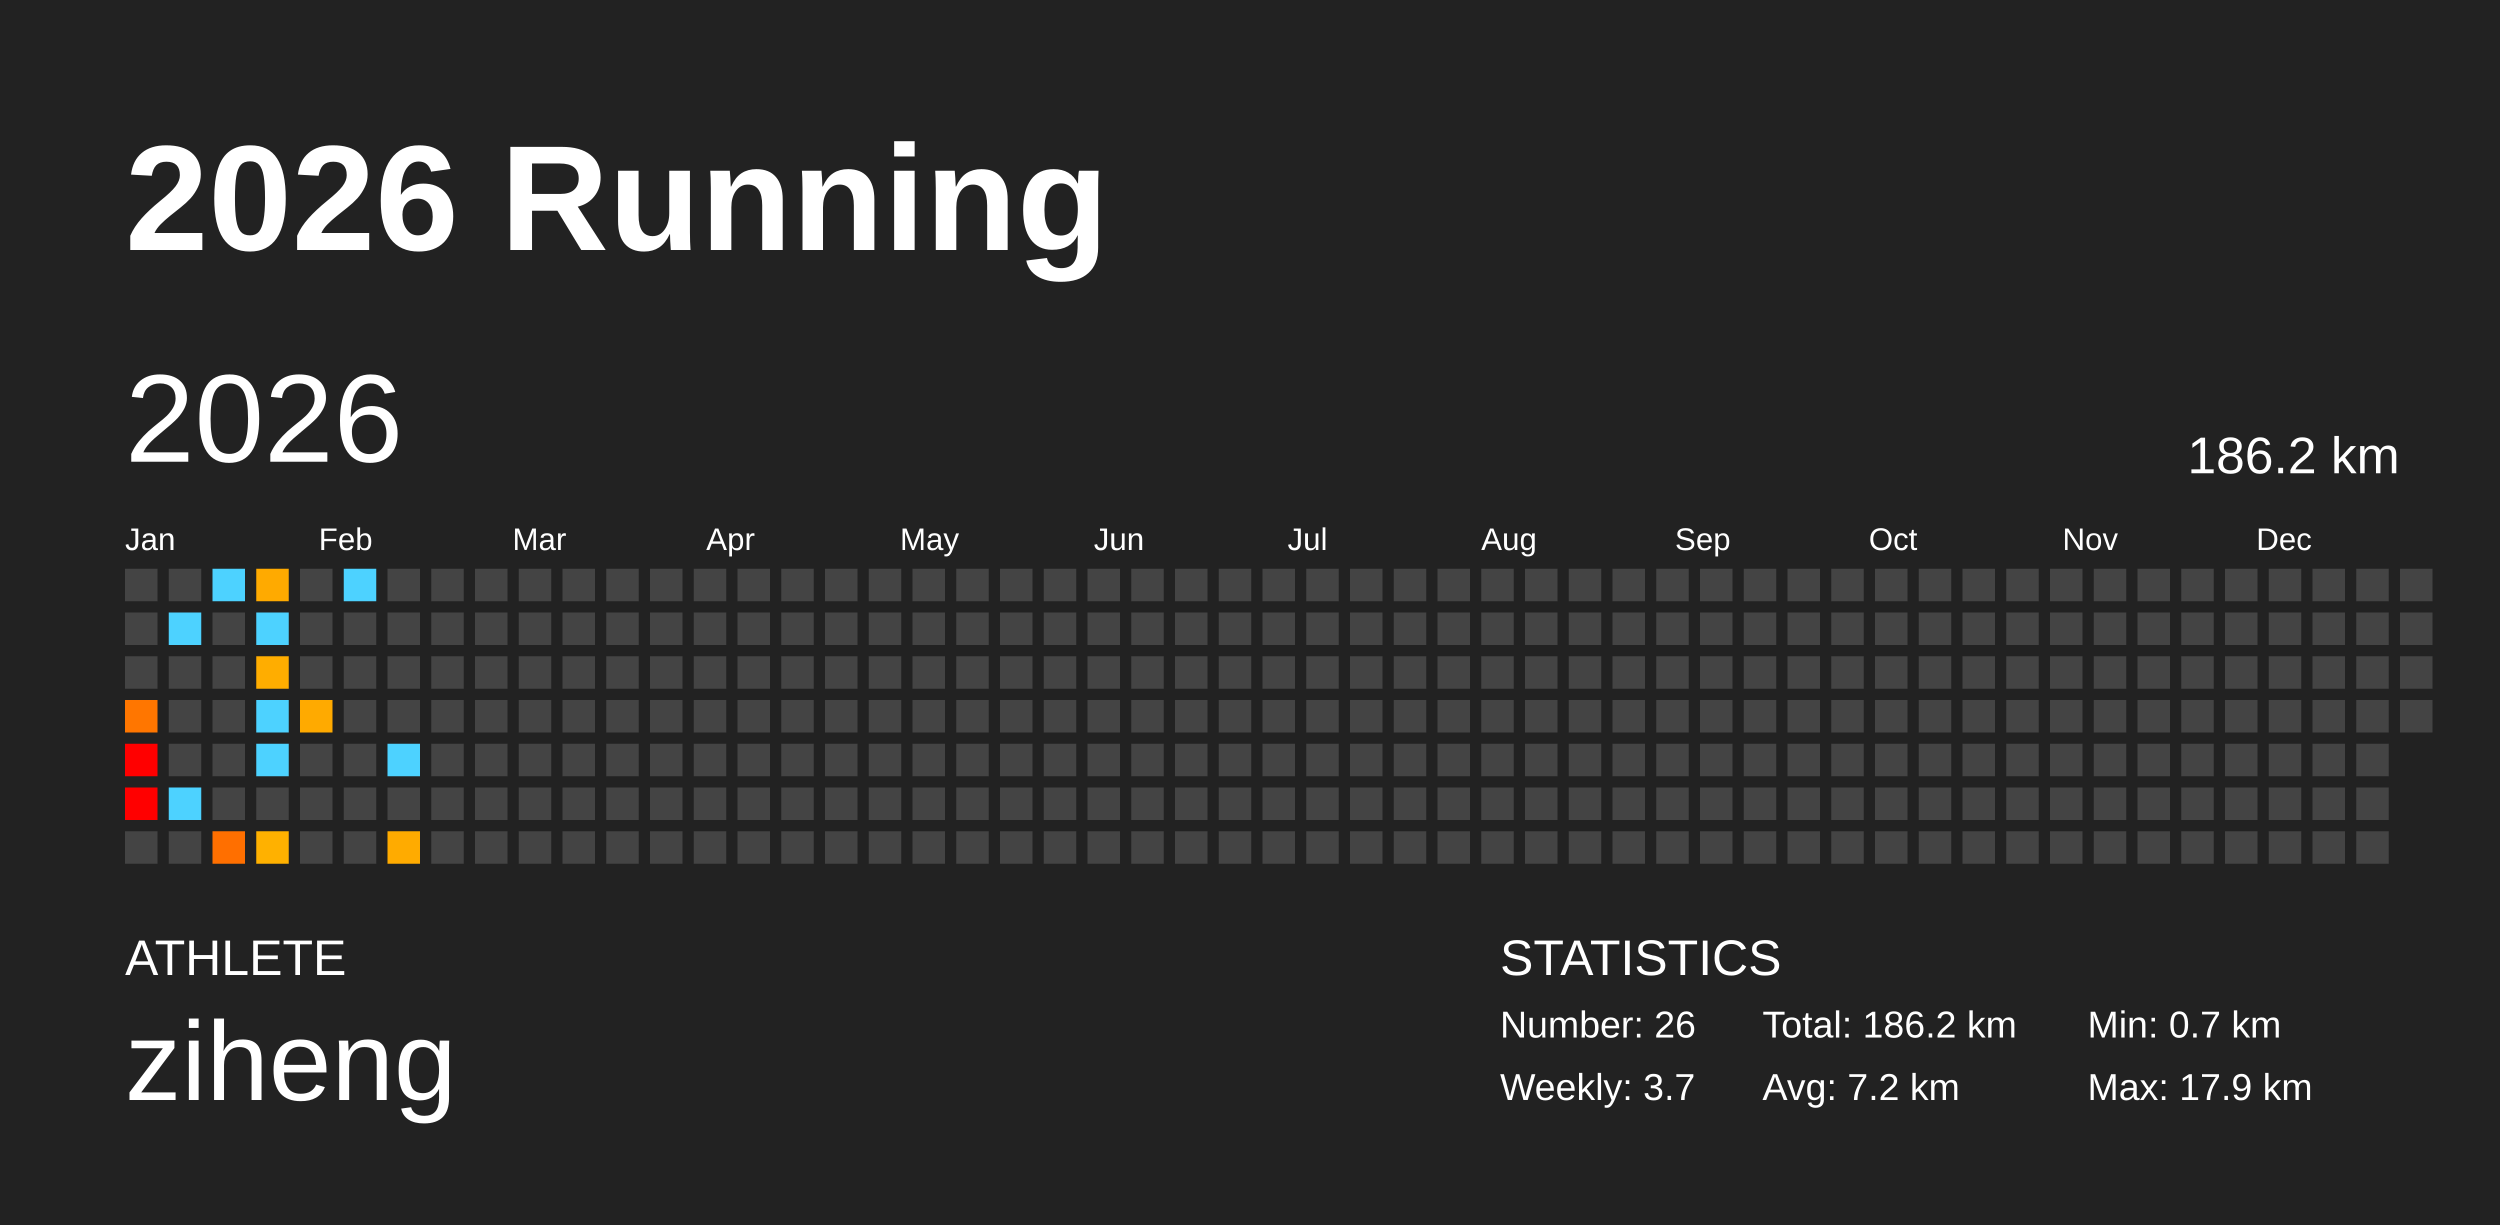
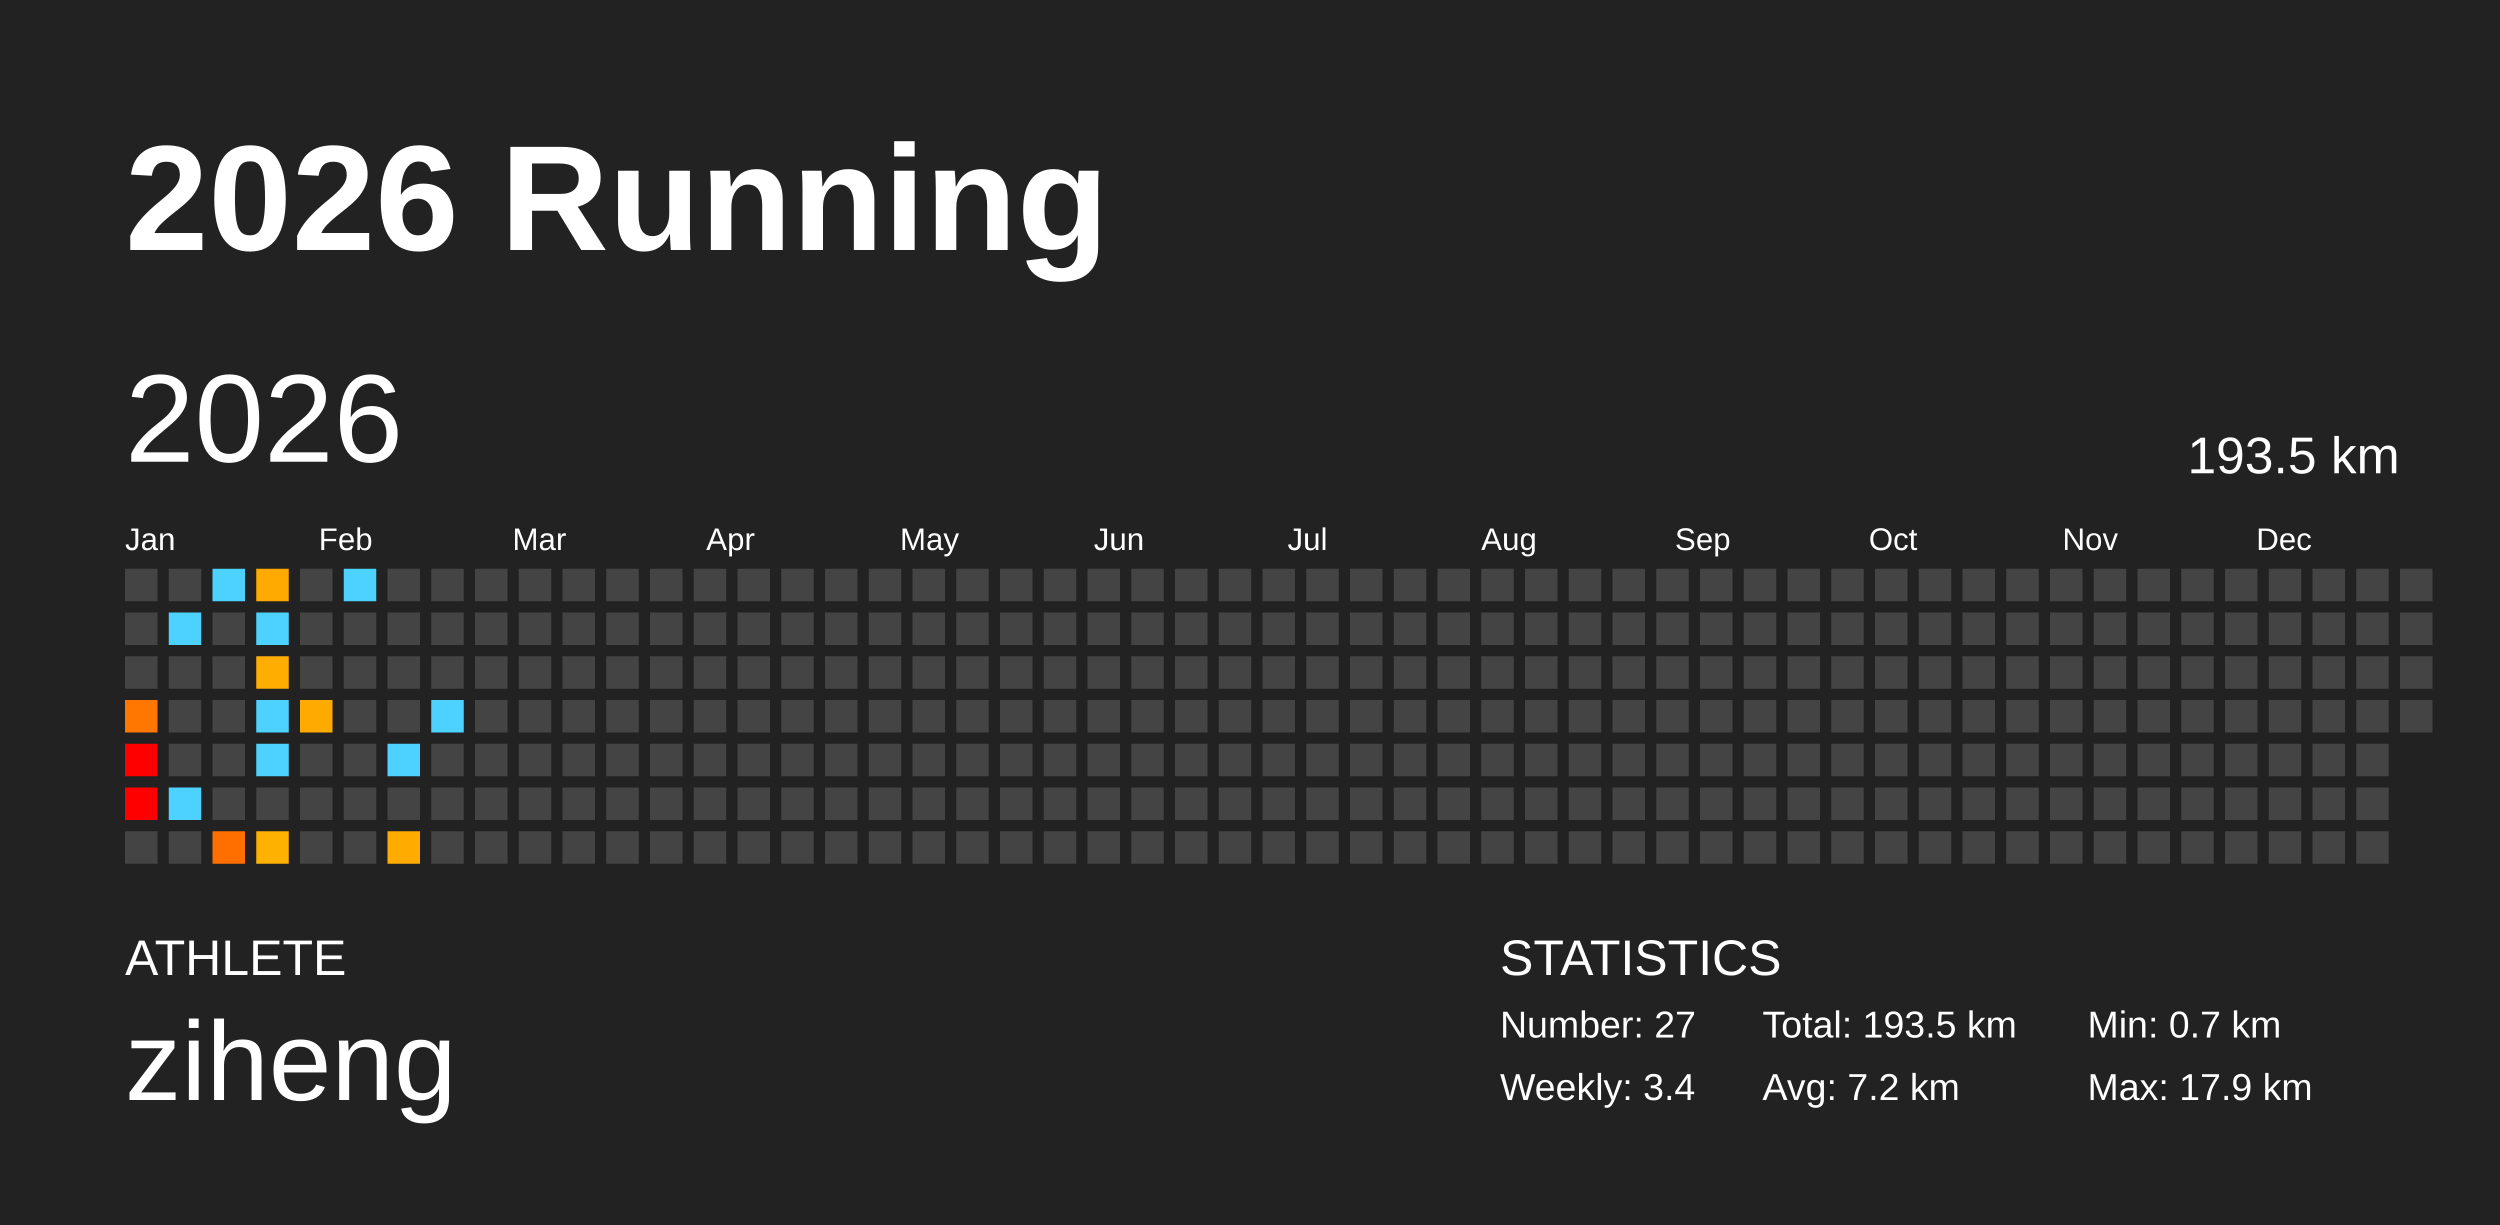
<svg xmlns="http://www.w3.org/2000/svg" baseProfile="full" height="98mm" version="1.1" viewBox="0,0,200,98" width="200mm">
  <defs />
  <rect fill="#222222" height="98" width="200" x="0" y="0" />
  <text fill="#FFFFFF" style="font-size:12px; font-family:Arial; font-weight:bold;" x="10" y="20">2026 Running</text>
  <text fill="#FFFFFF" style="font-size:4px; font-family:Arial" x="10" y="78">ATHLETE</text>
  <text fill="#FFFFFF" style="font-size:9px; font-family:Arial" x="10" y="88">ziheng</text>
  <text fill="#FFFFFF" style="font-size:4px; font-family:Arial" x="120" y="78">STATISTICS</text>
-   <text fill="#FFFFFF" style="font-size:3px; font-family:Arial" x="120" y="83">Number: 26</text>
-   <text fill="#FFFFFF" style="font-size:3px; font-family:Arial" x="120" y="88">Weekly: 3.7</text>
-   <text fill="#FFFFFF" style="font-size:3px; font-family:Arial" x="141" y="83">Total: 186.2 km</text>
+   <text fill="#FFFFFF" style="font-size:3px; font-family:Arial" x="120" y="83">Number: 27</text>
+   <text fill="#FFFFFF" style="font-size:3px; font-family:Arial" x="120" y="88">Weekly: 3.4</text>
+   <text fill="#FFFFFF" style="font-size:3px; font-family:Arial" x="141" y="83">Total: 193.5 km</text>
  <text fill="#FFFFFF" style="font-size:3px; font-family:Arial" x="141" y="88">Avg: 7.2 km</text>
  <text fill="#FFFFFF" style="font-size:3px; font-family:Arial" x="167" y="83">Min: 0.7 km</text>
  <text fill="#FFFFFF" style="font-size:3px; font-family:Arial" x="167" y="88">Max: 17.9 km</text>
  <text dominant-baseline="hanging" fill="#FFFFFF" style="font-size:10.0px; font-family:Arial;" x="10" y="30">2026</text>
-   <text dominant-baseline="hanging" fill="#FFFFFF" style="font-size:4.125px; font-family:Arial;" x="175" y="35">186.2 km</text>
+   <text dominant-baseline="hanging" fill="#FFFFFF" style="font-size:4.125px; font-family:Arial;" x="175" y="35">193.5 km</text>
  <text fill="#FFFFFF" style="font-size:2.5px; font-family:Arial" x="10.0" y="44">Jan</text>
  <text fill="#FFFFFF" style="font-size:2.5px; font-family:Arial" x="25.5" y="44">Feb</text>
  <text fill="#FFFFFF" style="font-size:2.5px; font-family:Arial" x="41.0" y="44">Mar</text>
  <text fill="#FFFFFF" style="font-size:2.5px; font-family:Arial" x="56.5" y="44">Apr</text>
  <text fill="#FFFFFF" style="font-size:2.5px; font-family:Arial" x="72.0" y="44">May</text>
  <text fill="#FFFFFF" style="font-size:2.5px; font-family:Arial" x="87.5" y="44">Jun</text>
  <text fill="#FFFFFF" style="font-size:2.5px; font-family:Arial" x="103.0" y="44">Jul</text>
  <text fill="#FFFFFF" style="font-size:2.5px; font-family:Arial" x="118.5" y="44">Aug</text>
  <text fill="#FFFFFF" style="font-size:2.5px; font-family:Arial" x="134.0" y="44">Sep</text>
  <text fill="#FFFFFF" style="font-size:2.5px; font-family:Arial" x="149.5" y="44">Oct</text>
  <text fill="#FFFFFF" style="font-size:2.5px; font-family:Arial" x="165.0" y="44">Nov</text>
  <text fill="#FFFFFF" style="font-size:2.5px; font-family:Arial" x="180.5" y="44">Dec</text>
  <rect fill="#444444" height="2.6" width="2.6" x="10.0" y="45.5" />
  <rect fill="#444444" height="2.6" width="2.6" x="10.0" y="49.0" />
  <rect fill="#444444" height="2.6" width="2.6" x="10.0" y="52.5" />
  <rect fill="#ff7600" height="2.6" width="2.6" x="10.0" y="56.0" />
  <rect fill="red" height="2.6" width="2.6" x="10.0" y="59.5" />
  <rect fill="red" height="2.6" width="2.6" x="10.0" y="63.0" />
  <rect fill="#444444" height="2.6" width="2.6" x="10.0" y="66.5" />
  <rect fill="#444444" height="2.6" width="2.6" x="13.5" y="45.5" />
  <rect fill="#4dd2ff" height="2.6" width="2.6" x="13.5" y="49.0" />
  <rect fill="#444444" height="2.6" width="2.6" x="13.5" y="52.5" />
  <rect fill="#444444" height="2.6" width="2.6" x="13.5" y="56.0" />
  <rect fill="#444444" height="2.6" width="2.6" x="13.5" y="59.5" />
  <rect fill="#4dd2ff" height="2.6" width="2.6" x="13.5" y="63.0" />
  <rect fill="#444444" height="2.6" width="2.6" x="13.5" y="66.5" />
  <rect fill="#4dd2ff" height="2.6" width="2.6" x="17.0" y="45.5" />
  <rect fill="#444444" height="2.6" width="2.6" x="17.0" y="49.0" />
  <rect fill="#444444" height="2.6" width="2.6" x="17.0" y="52.5" />
  <rect fill="#444444" height="2.6" width="2.6" x="17.0" y="56.0" />
  <rect fill="#444444" height="2.6" width="2.6" x="17.0" y="59.5" />
  <rect fill="#444444" height="2.6" width="2.6" x="17.0" y="63.0" />
  <rect fill="#ff6f00" height="2.6" width="2.6" x="17.0" y="66.5" />
  <rect fill="#ffaa00" height="2.6" width="2.6" x="20.5" y="45.5" />
  <rect fill="#4dd2ff" height="2.6" width="2.6" x="20.5" y="49.0" />
  <rect fill="#ffad00" height="2.6" width="2.6" x="20.5" y="52.5" />
  <rect fill="#4dd2ff" height="2.6" width="2.6" x="20.5" y="56.0" />
  <rect fill="#4dd2ff" height="2.6" width="2.6" x="20.5" y="59.5" />
  <rect fill="#444444" height="2.6" width="2.6" x="20.5" y="63.0" />
  <rect fill="#ffb100" height="2.6" width="2.6" x="20.5" y="66.5" />
  <rect fill="#444444" height="2.6" width="2.6" x="24.0" y="45.5" />
  <rect fill="#444444" height="2.6" width="2.6" x="24.0" y="49.0" />
  <rect fill="#444444" height="2.6" width="2.6" x="24.0" y="52.5" />
  <rect fill="#ffaa00" height="2.6" width="2.6" x="24.0" y="56.0" />
  <rect fill="#444444" height="2.6" width="2.6" x="24.0" y="59.5" />
  <rect fill="#444444" height="2.6" width="2.6" x="24.0" y="63.0" />
  <rect fill="#444444" height="2.6" width="2.6" x="24.0" y="66.5" />
  <rect fill="#4dd2ff" height="2.6" width="2.6" x="27.5" y="45.5" />
  <rect fill="#444444" height="2.6" width="2.6" x="27.5" y="49.0" />
  <rect fill="#444444" height="2.6" width="2.6" x="27.5" y="52.5" />
  <rect fill="#444444" height="2.6" width="2.6" x="27.5" y="56.0" />
  <rect fill="#444444" height="2.6" width="2.6" x="27.5" y="59.5" />
  <rect fill="#444444" height="2.6" width="2.6" x="27.5" y="63.0" />
  <rect fill="#444444" height="2.6" width="2.6" x="27.5" y="66.5" />
  <rect fill="#444444" height="2.6" width="2.6" x="31.0" y="45.5" />
  <rect fill="#444444" height="2.6" width="2.6" x="31.0" y="49.0" />
  <rect fill="#444444" height="2.6" width="2.6" x="31.0" y="52.5" />
  <rect fill="#444444" height="2.6" width="2.6" x="31.0" y="56.0" />
  <rect fill="#4dd2ff" height="2.6" width="2.6" x="31.0" y="59.5" />
  <rect fill="#444444" height="2.6" width="2.6" x="31.0" y="63.0" />
  <rect fill="#ffab00" height="2.6" width="2.6" x="31.0" y="66.5" />
  <rect fill="#444444" height="2.6" width="2.6" x="34.5" y="45.5" />
  <rect fill="#444444" height="2.6" width="2.6" x="34.5" y="49.0" />
  <rect fill="#444444" height="2.6" width="2.6" x="34.5" y="52.5" />
-   <rect fill="#444444" height="2.6" width="2.6" x="34.5" y="56.0" />
+   <rect fill="#4dd2ff" height="2.6" width="2.6" x="34.5" y="56.0" />
  <rect fill="#444444" height="2.6" width="2.6" x="34.5" y="59.5" />
  <rect fill="#444444" height="2.6" width="2.6" x="34.5" y="63.0" />
  <rect fill="#444444" height="2.6" width="2.6" x="34.5" y="66.5" />
  <rect fill="#444444" height="2.6" width="2.6" x="38.0" y="45.5" />
  <rect fill="#444444" height="2.6" width="2.6" x="38.0" y="49.0" />
  <rect fill="#444444" height="2.6" width="2.6" x="38.0" y="52.5" />
  <rect fill="#444444" height="2.6" width="2.6" x="38.0" y="56.0" />
  <rect fill="#444444" height="2.6" width="2.6" x="38.0" y="59.5" />
  <rect fill="#444444" height="2.6" width="2.6" x="38.0" y="63.0" />
  <rect fill="#444444" height="2.6" width="2.6" x="38.0" y="66.5" />
  <rect fill="#444444" height="2.6" width="2.6" x="41.5" y="45.5" />
  <rect fill="#444444" height="2.6" width="2.6" x="41.5" y="49.0" />
  <rect fill="#444444" height="2.6" width="2.6" x="41.5" y="52.5" />
  <rect fill="#444444" height="2.6" width="2.6" x="41.5" y="56.0" />
  <rect fill="#444444" height="2.6" width="2.6" x="41.5" y="59.5" />
  <rect fill="#444444" height="2.6" width="2.6" x="41.5" y="63.0" />
  <rect fill="#444444" height="2.6" width="2.6" x="41.5" y="66.5" />
  <rect fill="#444444" height="2.6" width="2.6" x="45.0" y="45.5" />
  <rect fill="#444444" height="2.6" width="2.6" x="45.0" y="49.0" />
  <rect fill="#444444" height="2.6" width="2.6" x="45.0" y="52.5" />
  <rect fill="#444444" height="2.6" width="2.6" x="45.0" y="56.0" />
  <rect fill="#444444" height="2.6" width="2.6" x="45.0" y="59.5" />
  <rect fill="#444444" height="2.6" width="2.6" x="45.0" y="63.0" />
  <rect fill="#444444" height="2.6" width="2.6" x="45.0" y="66.5" />
  <rect fill="#444444" height="2.6" width="2.6" x="48.5" y="45.5" />
  <rect fill="#444444" height="2.6" width="2.6" x="48.5" y="49.0" />
  <rect fill="#444444" height="2.6" width="2.6" x="48.5" y="52.5" />
  <rect fill="#444444" height="2.6" width="2.6" x="48.5" y="56.0" />
  <rect fill="#444444" height="2.6" width="2.6" x="48.5" y="59.5" />
  <rect fill="#444444" height="2.6" width="2.6" x="48.5" y="63.0" />
  <rect fill="#444444" height="2.6" width="2.6" x="48.5" y="66.5" />
  <rect fill="#444444" height="2.6" width="2.6" x="52.0" y="45.5" />
  <rect fill="#444444" height="2.6" width="2.6" x="52.0" y="49.0" />
  <rect fill="#444444" height="2.6" width="2.6" x="52.0" y="52.5" />
  <rect fill="#444444" height="2.6" width="2.6" x="52.0" y="56.0" />
  <rect fill="#444444" height="2.6" width="2.6" x="52.0" y="59.5" />
  <rect fill="#444444" height="2.6" width="2.6" x="52.0" y="63.0" />
  <rect fill="#444444" height="2.6" width="2.6" x="52.0" y="66.5" />
  <rect fill="#444444" height="2.6" width="2.6" x="55.5" y="45.5" />
  <rect fill="#444444" height="2.6" width="2.6" x="55.5" y="49.0" />
  <rect fill="#444444" height="2.6" width="2.6" x="55.5" y="52.5" />
  <rect fill="#444444" height="2.6" width="2.6" x="55.5" y="56.0" />
  <rect fill="#444444" height="2.6" width="2.6" x="55.5" y="59.5" />
  <rect fill="#444444" height="2.6" width="2.6" x="55.5" y="63.0" />
  <rect fill="#444444" height="2.6" width="2.6" x="55.5" y="66.5" />
  <rect fill="#444444" height="2.6" width="2.6" x="59.0" y="45.5" />
  <rect fill="#444444" height="2.6" width="2.6" x="59.0" y="49.0" />
  <rect fill="#444444" height="2.6" width="2.6" x="59.0" y="52.5" />
  <rect fill="#444444" height="2.6" width="2.6" x="59.0" y="56.0" />
  <rect fill="#444444" height="2.6" width="2.6" x="59.0" y="59.5" />
  <rect fill="#444444" height="2.6" width="2.6" x="59.0" y="63.0" />
  <rect fill="#444444" height="2.6" width="2.6" x="59.0" y="66.5" />
  <rect fill="#444444" height="2.6" width="2.6" x="62.5" y="45.5" />
  <rect fill="#444444" height="2.6" width="2.6" x="62.5" y="49.0" />
  <rect fill="#444444" height="2.6" width="2.6" x="62.5" y="52.5" />
  <rect fill="#444444" height="2.6" width="2.6" x="62.5" y="56.0" />
  <rect fill="#444444" height="2.6" width="2.6" x="62.5" y="59.5" />
  <rect fill="#444444" height="2.6" width="2.6" x="62.5" y="63.0" />
  <rect fill="#444444" height="2.6" width="2.6" x="62.5" y="66.5" />
  <rect fill="#444444" height="2.6" width="2.6" x="66.0" y="45.5" />
  <rect fill="#444444" height="2.6" width="2.6" x="66.0" y="49.0" />
  <rect fill="#444444" height="2.6" width="2.6" x="66.0" y="52.5" />
  <rect fill="#444444" height="2.6" width="2.6" x="66.0" y="56.0" />
  <rect fill="#444444" height="2.6" width="2.6" x="66.0" y="59.5" />
  <rect fill="#444444" height="2.6" width="2.6" x="66.0" y="63.0" />
  <rect fill="#444444" height="2.6" width="2.6" x="66.0" y="66.5" />
  <rect fill="#444444" height="2.6" width="2.6" x="69.5" y="45.5" />
  <rect fill="#444444" height="2.6" width="2.6" x="69.5" y="49.0" />
  <rect fill="#444444" height="2.6" width="2.6" x="69.5" y="52.5" />
  <rect fill="#444444" height="2.6" width="2.6" x="69.5" y="56.0" />
  <rect fill="#444444" height="2.6" width="2.6" x="69.5" y="59.5" />
  <rect fill="#444444" height="2.6" width="2.6" x="69.5" y="63.0" />
  <rect fill="#444444" height="2.6" width="2.6" x="69.5" y="66.5" />
  <rect fill="#444444" height="2.6" width="2.6" x="73.0" y="45.5" />
  <rect fill="#444444" height="2.6" width="2.6" x="73.0" y="49.0" />
  <rect fill="#444444" height="2.6" width="2.6" x="73.0" y="52.5" />
  <rect fill="#444444" height="2.6" width="2.6" x="73.0" y="56.0" />
  <rect fill="#444444" height="2.6" width="2.6" x="73.0" y="59.5" />
  <rect fill="#444444" height="2.6" width="2.6" x="73.0" y="63.0" />
  <rect fill="#444444" height="2.6" width="2.6" x="73.0" y="66.5" />
  <rect fill="#444444" height="2.6" width="2.6" x="76.5" y="45.5" />
  <rect fill="#444444" height="2.6" width="2.6" x="76.5" y="49.0" />
  <rect fill="#444444" height="2.6" width="2.6" x="76.5" y="52.5" />
  <rect fill="#444444" height="2.6" width="2.6" x="76.5" y="56.0" />
  <rect fill="#444444" height="2.6" width="2.6" x="76.5" y="59.5" />
  <rect fill="#444444" height="2.6" width="2.6" x="76.5" y="63.0" />
  <rect fill="#444444" height="2.6" width="2.6" x="76.5" y="66.5" />
  <rect fill="#444444" height="2.6" width="2.6" x="80.0" y="45.5" />
  <rect fill="#444444" height="2.6" width="2.6" x="80.0" y="49.0" />
  <rect fill="#444444" height="2.6" width="2.6" x="80.0" y="52.5" />
  <rect fill="#444444" height="2.6" width="2.6" x="80.0" y="56.0" />
  <rect fill="#444444" height="2.6" width="2.6" x="80.0" y="59.5" />
  <rect fill="#444444" height="2.6" width="2.6" x="80.0" y="63.0" />
  <rect fill="#444444" height="2.6" width="2.6" x="80.0" y="66.5" />
  <rect fill="#444444" height="2.6" width="2.6" x="83.5" y="45.5" />
  <rect fill="#444444" height="2.6" width="2.6" x="83.5" y="49.0" />
  <rect fill="#444444" height="2.6" width="2.6" x="83.5" y="52.5" />
  <rect fill="#444444" height="2.6" width="2.6" x="83.5" y="56.0" />
  <rect fill="#444444" height="2.6" width="2.6" x="83.5" y="59.5" />
  <rect fill="#444444" height="2.6" width="2.6" x="83.5" y="63.0" />
  <rect fill="#444444" height="2.6" width="2.6" x="83.5" y="66.5" />
  <rect fill="#444444" height="2.6" width="2.6" x="87.0" y="45.5" />
  <rect fill="#444444" height="2.6" width="2.6" x="87.0" y="49.0" />
  <rect fill="#444444" height="2.6" width="2.6" x="87.0" y="52.5" />
  <rect fill="#444444" height="2.6" width="2.6" x="87.0" y="56.0" />
  <rect fill="#444444" height="2.6" width="2.6" x="87.0" y="59.5" />
  <rect fill="#444444" height="2.6" width="2.6" x="87.0" y="63.0" />
  <rect fill="#444444" height="2.6" width="2.6" x="87.0" y="66.5" />
  <rect fill="#444444" height="2.6" width="2.6" x="90.5" y="45.5" />
  <rect fill="#444444" height="2.6" width="2.6" x="90.5" y="49.0" />
  <rect fill="#444444" height="2.6" width="2.6" x="90.5" y="52.5" />
  <rect fill="#444444" height="2.6" width="2.6" x="90.5" y="56.0" />
  <rect fill="#444444" height="2.6" width="2.6" x="90.5" y="59.5" />
  <rect fill="#444444" height="2.6" width="2.6" x="90.5" y="63.0" />
  <rect fill="#444444" height="2.6" width="2.6" x="90.5" y="66.5" />
  <rect fill="#444444" height="2.6" width="2.6" x="94.0" y="45.5" />
  <rect fill="#444444" height="2.6" width="2.6" x="94.0" y="49.0" />
  <rect fill="#444444" height="2.6" width="2.6" x="94.0" y="52.5" />
  <rect fill="#444444" height="2.6" width="2.6" x="94.0" y="56.0" />
  <rect fill="#444444" height="2.6" width="2.6" x="94.0" y="59.5" />
  <rect fill="#444444" height="2.6" width="2.6" x="94.0" y="63.0" />
  <rect fill="#444444" height="2.6" width="2.6" x="94.0" y="66.5" />
  <rect fill="#444444" height="2.6" width="2.6" x="97.5" y="45.5" />
  <rect fill="#444444" height="2.6" width="2.6" x="97.5" y="49.0" />
  <rect fill="#444444" height="2.6" width="2.6" x="97.5" y="52.5" />
  <rect fill="#444444" height="2.6" width="2.6" x="97.5" y="56.0" />
  <rect fill="#444444" height="2.6" width="2.6" x="97.5" y="59.5" />
  <rect fill="#444444" height="2.6" width="2.6" x="97.5" y="63.0" />
  <rect fill="#444444" height="2.6" width="2.6" x="97.5" y="66.5" />
  <rect fill="#444444" height="2.6" width="2.6" x="101.0" y="45.5" />
  <rect fill="#444444" height="2.6" width="2.6" x="101.0" y="49.0" />
  <rect fill="#444444" height="2.6" width="2.6" x="101.0" y="52.5" />
  <rect fill="#444444" height="2.6" width="2.6" x="101.0" y="56.0" />
  <rect fill="#444444" height="2.6" width="2.6" x="101.0" y="59.5" />
  <rect fill="#444444" height="2.6" width="2.6" x="101.0" y="63.0" />
  <rect fill="#444444" height="2.6" width="2.6" x="101.0" y="66.5" />
  <rect fill="#444444" height="2.6" width="2.6" x="104.5" y="45.5" />
  <rect fill="#444444" height="2.6" width="2.6" x="104.5" y="49.0" />
  <rect fill="#444444" height="2.6" width="2.6" x="104.5" y="52.5" />
  <rect fill="#444444" height="2.6" width="2.6" x="104.5" y="56.0" />
  <rect fill="#444444" height="2.6" width="2.6" x="104.5" y="59.5" />
  <rect fill="#444444" height="2.6" width="2.6" x="104.5" y="63.0" />
  <rect fill="#444444" height="2.6" width="2.6" x="104.5" y="66.5" />
  <rect fill="#444444" height="2.6" width="2.6" x="108.0" y="45.5" />
  <rect fill="#444444" height="2.6" width="2.6" x="108.0" y="49.0" />
  <rect fill="#444444" height="2.6" width="2.6" x="108.0" y="52.5" />
  <rect fill="#444444" height="2.6" width="2.6" x="108.0" y="56.0" />
  <rect fill="#444444" height="2.6" width="2.6" x="108.0" y="59.5" />
  <rect fill="#444444" height="2.6" width="2.6" x="108.0" y="63.0" />
  <rect fill="#444444" height="2.6" width="2.6" x="108.0" y="66.5" />
  <rect fill="#444444" height="2.6" width="2.6" x="111.5" y="45.5" />
  <rect fill="#444444" height="2.6" width="2.6" x="111.5" y="49.0" />
  <rect fill="#444444" height="2.6" width="2.6" x="111.5" y="52.5" />
  <rect fill="#444444" height="2.6" width="2.6" x="111.5" y="56.0" />
  <rect fill="#444444" height="2.6" width="2.6" x="111.5" y="59.5" />
  <rect fill="#444444" height="2.6" width="2.6" x="111.5" y="63.0" />
  <rect fill="#444444" height="2.6" width="2.6" x="111.5" y="66.5" />
  <rect fill="#444444" height="2.6" width="2.6" x="115.0" y="45.5" />
  <rect fill="#444444" height="2.6" width="2.6" x="115.0" y="49.0" />
  <rect fill="#444444" height="2.6" width="2.6" x="115.0" y="52.5" />
  <rect fill="#444444" height="2.6" width="2.6" x="115.0" y="56.0" />
  <rect fill="#444444" height="2.6" width="2.6" x="115.0" y="59.5" />
  <rect fill="#444444" height="2.6" width="2.6" x="115.0" y="63.0" />
  <rect fill="#444444" height="2.6" width="2.6" x="115.0" y="66.5" />
  <rect fill="#444444" height="2.6" width="2.6" x="118.5" y="45.5" />
  <rect fill="#444444" height="2.6" width="2.6" x="118.5" y="49.0" />
  <rect fill="#444444" height="2.6" width="2.6" x="118.5" y="52.5" />
  <rect fill="#444444" height="2.6" width="2.6" x="118.5" y="56.0" />
  <rect fill="#444444" height="2.6" width="2.6" x="118.5" y="59.5" />
  <rect fill="#444444" height="2.6" width="2.6" x="118.5" y="63.0" />
  <rect fill="#444444" height="2.6" width="2.6" x="118.5" y="66.5" />
  <rect fill="#444444" height="2.6" width="2.6" x="122.0" y="45.5" />
  <rect fill="#444444" height="2.6" width="2.6" x="122.0" y="49.0" />
  <rect fill="#444444" height="2.6" width="2.6" x="122.0" y="52.5" />
  <rect fill="#444444" height="2.6" width="2.6" x="122.0" y="56.0" />
  <rect fill="#444444" height="2.6" width="2.6" x="122.0" y="59.5" />
  <rect fill="#444444" height="2.6" width="2.6" x="122.0" y="63.0" />
  <rect fill="#444444" height="2.6" width="2.6" x="122.0" y="66.5" />
  <rect fill="#444444" height="2.6" width="2.6" x="125.5" y="45.5" />
  <rect fill="#444444" height="2.6" width="2.6" x="125.5" y="49.0" />
  <rect fill="#444444" height="2.6" width="2.6" x="125.5" y="52.5" />
  <rect fill="#444444" height="2.6" width="2.6" x="125.5" y="56.0" />
  <rect fill="#444444" height="2.6" width="2.6" x="125.5" y="59.5" />
  <rect fill="#444444" height="2.6" width="2.6" x="125.5" y="63.0" />
  <rect fill="#444444" height="2.6" width="2.6" x="125.5" y="66.5" />
  <rect fill="#444444" height="2.6" width="2.6" x="129.0" y="45.5" />
  <rect fill="#444444" height="2.6" width="2.6" x="129.0" y="49.0" />
  <rect fill="#444444" height="2.6" width="2.6" x="129.0" y="52.5" />
  <rect fill="#444444" height="2.6" width="2.6" x="129.0" y="56.0" />
  <rect fill="#444444" height="2.6" width="2.6" x="129.0" y="59.5" />
  <rect fill="#444444" height="2.6" width="2.6" x="129.0" y="63.0" />
  <rect fill="#444444" height="2.6" width="2.6" x="129.0" y="66.5" />
  <rect fill="#444444" height="2.6" width="2.6" x="132.5" y="45.5" />
  <rect fill="#444444" height="2.6" width="2.6" x="132.5" y="49.0" />
  <rect fill="#444444" height="2.6" width="2.6" x="132.5" y="52.5" />
  <rect fill="#444444" height="2.6" width="2.6" x="132.5" y="56.0" />
  <rect fill="#444444" height="2.6" width="2.6" x="132.5" y="59.5" />
  <rect fill="#444444" height="2.6" width="2.6" x="132.5" y="63.0" />
  <rect fill="#444444" height="2.6" width="2.6" x="132.5" y="66.5" />
  <rect fill="#444444" height="2.6" width="2.6" x="136.0" y="45.5" />
  <rect fill="#444444" height="2.6" width="2.6" x="136.0" y="49.0" />
  <rect fill="#444444" height="2.6" width="2.6" x="136.0" y="52.5" />
  <rect fill="#444444" height="2.6" width="2.6" x="136.0" y="56.0" />
  <rect fill="#444444" height="2.6" width="2.6" x="136.0" y="59.5" />
  <rect fill="#444444" height="2.6" width="2.6" x="136.0" y="63.0" />
  <rect fill="#444444" height="2.6" width="2.6" x="136.0" y="66.5" />
  <rect fill="#444444" height="2.6" width="2.6" x="139.5" y="45.5" />
  <rect fill="#444444" height="2.6" width="2.6" x="139.5" y="49.0" />
  <rect fill="#444444" height="2.6" width="2.6" x="139.5" y="52.5" />
  <rect fill="#444444" height="2.6" width="2.6" x="139.5" y="56.0" />
  <rect fill="#444444" height="2.6" width="2.6" x="139.5" y="59.5" />
  <rect fill="#444444" height="2.6" width="2.6" x="139.5" y="63.0" />
  <rect fill="#444444" height="2.6" width="2.6" x="139.5" y="66.5" />
  <rect fill="#444444" height="2.6" width="2.6" x="143.0" y="45.5" />
  <rect fill="#444444" height="2.6" width="2.6" x="143.0" y="49.0" />
  <rect fill="#444444" height="2.6" width="2.6" x="143.0" y="52.5" />
  <rect fill="#444444" height="2.6" width="2.6" x="143.0" y="56.0" />
  <rect fill="#444444" height="2.6" width="2.6" x="143.0" y="59.5" />
  <rect fill="#444444" height="2.6" width="2.6" x="143.0" y="63.0" />
  <rect fill="#444444" height="2.6" width="2.6" x="143.0" y="66.5" />
  <rect fill="#444444" height="2.6" width="2.6" x="146.5" y="45.5" />
  <rect fill="#444444" height="2.6" width="2.6" x="146.5" y="49.0" />
  <rect fill="#444444" height="2.6" width="2.6" x="146.5" y="52.5" />
  <rect fill="#444444" height="2.6" width="2.6" x="146.5" y="56.0" />
  <rect fill="#444444" height="2.6" width="2.6" x="146.5" y="59.5" />
  <rect fill="#444444" height="2.6" width="2.6" x="146.5" y="63.0" />
  <rect fill="#444444" height="2.6" width="2.6" x="146.5" y="66.5" />
  <rect fill="#444444" height="2.6" width="2.6" x="150.0" y="45.5" />
  <rect fill="#444444" height="2.6" width="2.6" x="150.0" y="49.0" />
  <rect fill="#444444" height="2.6" width="2.6" x="150.0" y="52.5" />
  <rect fill="#444444" height="2.6" width="2.6" x="150.0" y="56.0" />
  <rect fill="#444444" height="2.6" width="2.6" x="150.0" y="59.5" />
  <rect fill="#444444" height="2.6" width="2.6" x="150.0" y="63.0" />
  <rect fill="#444444" height="2.6" width="2.6" x="150.0" y="66.5" />
  <rect fill="#444444" height="2.6" width="2.6" x="153.5" y="45.5" />
  <rect fill="#444444" height="2.6" width="2.6" x="153.5" y="49.0" />
  <rect fill="#444444" height="2.6" width="2.6" x="153.5" y="52.5" />
  <rect fill="#444444" height="2.6" width="2.6" x="153.5" y="56.0" />
  <rect fill="#444444" height="2.6" width="2.6" x="153.5" y="59.5" />
  <rect fill="#444444" height="2.6" width="2.6" x="153.5" y="63.0" />
  <rect fill="#444444" height="2.6" width="2.6" x="153.5" y="66.5" />
  <rect fill="#444444" height="2.6" width="2.6" x="157.0" y="45.5" />
  <rect fill="#444444" height="2.6" width="2.6" x="157.0" y="49.0" />
  <rect fill="#444444" height="2.6" width="2.6" x="157.0" y="52.5" />
  <rect fill="#444444" height="2.6" width="2.6" x="157.0" y="56.0" />
  <rect fill="#444444" height="2.6" width="2.6" x="157.0" y="59.5" />
  <rect fill="#444444" height="2.6" width="2.6" x="157.0" y="63.0" />
  <rect fill="#444444" height="2.6" width="2.6" x="157.0" y="66.5" />
  <rect fill="#444444" height="2.6" width="2.6" x="160.5" y="45.5" />
  <rect fill="#444444" height="2.6" width="2.6" x="160.5" y="49.0" />
  <rect fill="#444444" height="2.6" width="2.6" x="160.5" y="52.5" />
  <rect fill="#444444" height="2.6" width="2.6" x="160.5" y="56.0" />
  <rect fill="#444444" height="2.6" width="2.6" x="160.5" y="59.5" />
  <rect fill="#444444" height="2.6" width="2.6" x="160.5" y="63.0" />
  <rect fill="#444444" height="2.6" width="2.6" x="160.5" y="66.5" />
  <rect fill="#444444" height="2.6" width="2.6" x="164.0" y="45.5" />
  <rect fill="#444444" height="2.6" width="2.6" x="164.0" y="49.0" />
  <rect fill="#444444" height="2.6" width="2.6" x="164.0" y="52.5" />
  <rect fill="#444444" height="2.6" width="2.6" x="164.0" y="56.0" />
  <rect fill="#444444" height="2.6" width="2.6" x="164.0" y="59.5" />
  <rect fill="#444444" height="2.6" width="2.6" x="164.0" y="63.0" />
  <rect fill="#444444" height="2.6" width="2.6" x="164.0" y="66.5" />
  <rect fill="#444444" height="2.6" width="2.6" x="167.5" y="45.5" />
  <rect fill="#444444" height="2.6" width="2.6" x="167.5" y="49.0" />
  <rect fill="#444444" height="2.6" width="2.6" x="167.5" y="52.5" />
  <rect fill="#444444" height="2.6" width="2.6" x="167.5" y="56.0" />
  <rect fill="#444444" height="2.6" width="2.6" x="167.5" y="59.5" />
  <rect fill="#444444" height="2.6" width="2.6" x="167.5" y="63.0" />
  <rect fill="#444444" height="2.6" width="2.6" x="167.5" y="66.5" />
  <rect fill="#444444" height="2.6" width="2.6" x="171.0" y="45.5" />
  <rect fill="#444444" height="2.6" width="2.6" x="171.0" y="49.0" />
  <rect fill="#444444" height="2.6" width="2.6" x="171.0" y="52.5" />
  <rect fill="#444444" height="2.6" width="2.6" x="171.0" y="56.0" />
  <rect fill="#444444" height="2.6" width="2.6" x="171.0" y="59.5" />
  <rect fill="#444444" height="2.6" width="2.6" x="171.0" y="63.0" />
  <rect fill="#444444" height="2.6" width="2.6" x="171.0" y="66.5" />
  <rect fill="#444444" height="2.6" width="2.6" x="174.5" y="45.5" />
  <rect fill="#444444" height="2.6" width="2.6" x="174.5" y="49.0" />
  <rect fill="#444444" height="2.6" width="2.6" x="174.5" y="52.5" />
  <rect fill="#444444" height="2.6" width="2.6" x="174.5" y="56.0" />
  <rect fill="#444444" height="2.6" width="2.6" x="174.5" y="59.5" />
  <rect fill="#444444" height="2.6" width="2.6" x="174.5" y="63.0" />
  <rect fill="#444444" height="2.6" width="2.6" x="174.5" y="66.5" />
  <rect fill="#444444" height="2.6" width="2.6" x="178.0" y="45.5" />
  <rect fill="#444444" height="2.6" width="2.6" x="178.0" y="49.0" />
  <rect fill="#444444" height="2.6" width="2.6" x="178.0" y="52.5" />
  <rect fill="#444444" height="2.6" width="2.6" x="178.0" y="56.0" />
  <rect fill="#444444" height="2.6" width="2.6" x="178.0" y="59.5" />
  <rect fill="#444444" height="2.6" width="2.6" x="178.0" y="63.0" />
  <rect fill="#444444" height="2.6" width="2.6" x="178.0" y="66.5" />
  <rect fill="#444444" height="2.6" width="2.6" x="181.5" y="45.5" />
  <rect fill="#444444" height="2.6" width="2.6" x="181.5" y="49.0" />
  <rect fill="#444444" height="2.6" width="2.6" x="181.5" y="52.5" />
  <rect fill="#444444" height="2.6" width="2.6" x="181.5" y="56.0" />
  <rect fill="#444444" height="2.6" width="2.6" x="181.5" y="59.5" />
  <rect fill="#444444" height="2.6" width="2.6" x="181.5" y="63.0" />
  <rect fill="#444444" height="2.6" width="2.6" x="181.5" y="66.5" />
  <rect fill="#444444" height="2.6" width="2.6" x="185.0" y="45.5" />
  <rect fill="#444444" height="2.6" width="2.6" x="185.0" y="49.0" />
  <rect fill="#444444" height="2.6" width="2.6" x="185.0" y="52.5" />
  <rect fill="#444444" height="2.6" width="2.6" x="185.0" y="56.0" />
  <rect fill="#444444" height="2.6" width="2.6" x="185.0" y="59.5" />
  <rect fill="#444444" height="2.6" width="2.6" x="185.0" y="63.0" />
  <rect fill="#444444" height="2.6" width="2.6" x="185.0" y="66.5" />
  <rect fill="#444444" height="2.6" width="2.6" x="188.5" y="45.5" />
  <rect fill="#444444" height="2.6" width="2.6" x="188.5" y="49.0" />
  <rect fill="#444444" height="2.6" width="2.6" x="188.5" y="52.5" />
  <rect fill="#444444" height="2.6" width="2.6" x="188.5" y="56.0" />
  <rect fill="#444444" height="2.6" width="2.6" x="188.5" y="59.5" />
  <rect fill="#444444" height="2.6" width="2.6" x="188.5" y="63.0" />
  <rect fill="#444444" height="2.6" width="2.6" x="188.5" y="66.5" />
  <rect fill="#444444" height="2.6" width="2.6" x="192.0" y="45.5" />
  <rect fill="#444444" height="2.6" width="2.6" x="192.0" y="49.0" />
  <rect fill="#444444" height="2.6" width="2.6" x="192.0" y="52.5" />
  <rect fill="#444444" height="2.6" width="2.6" x="192.0" y="56.0" />
</svg>
